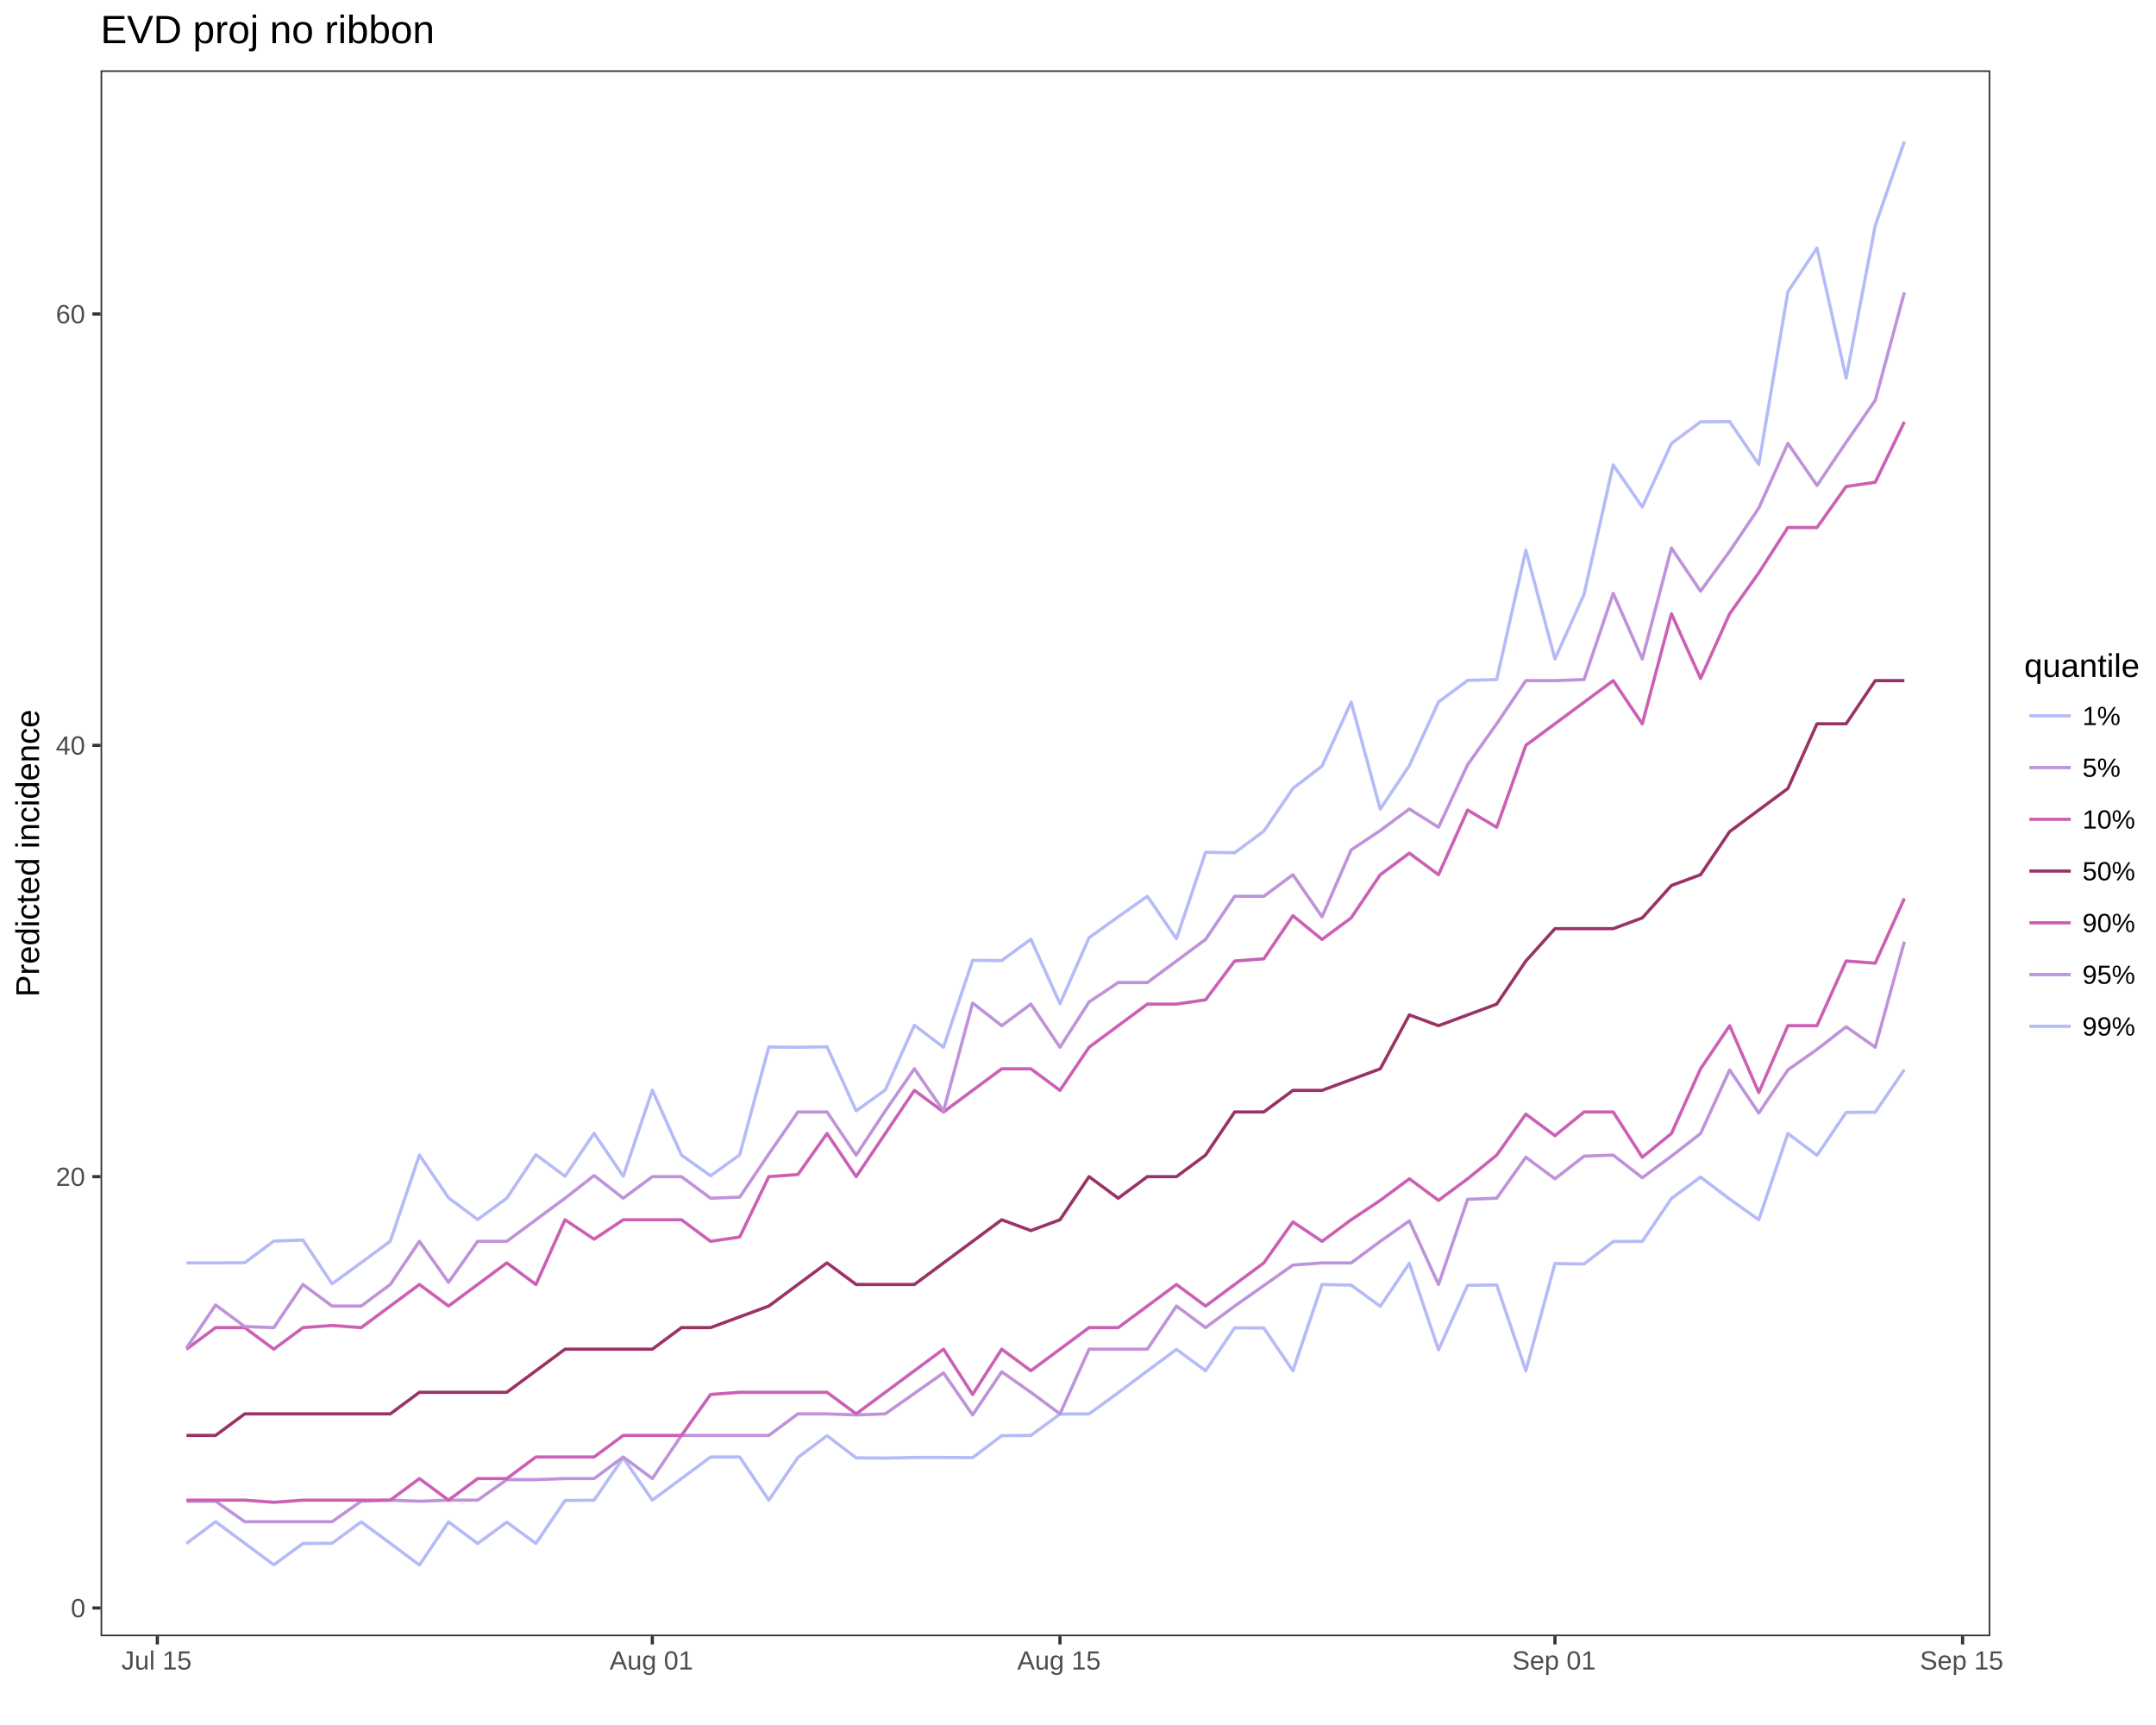
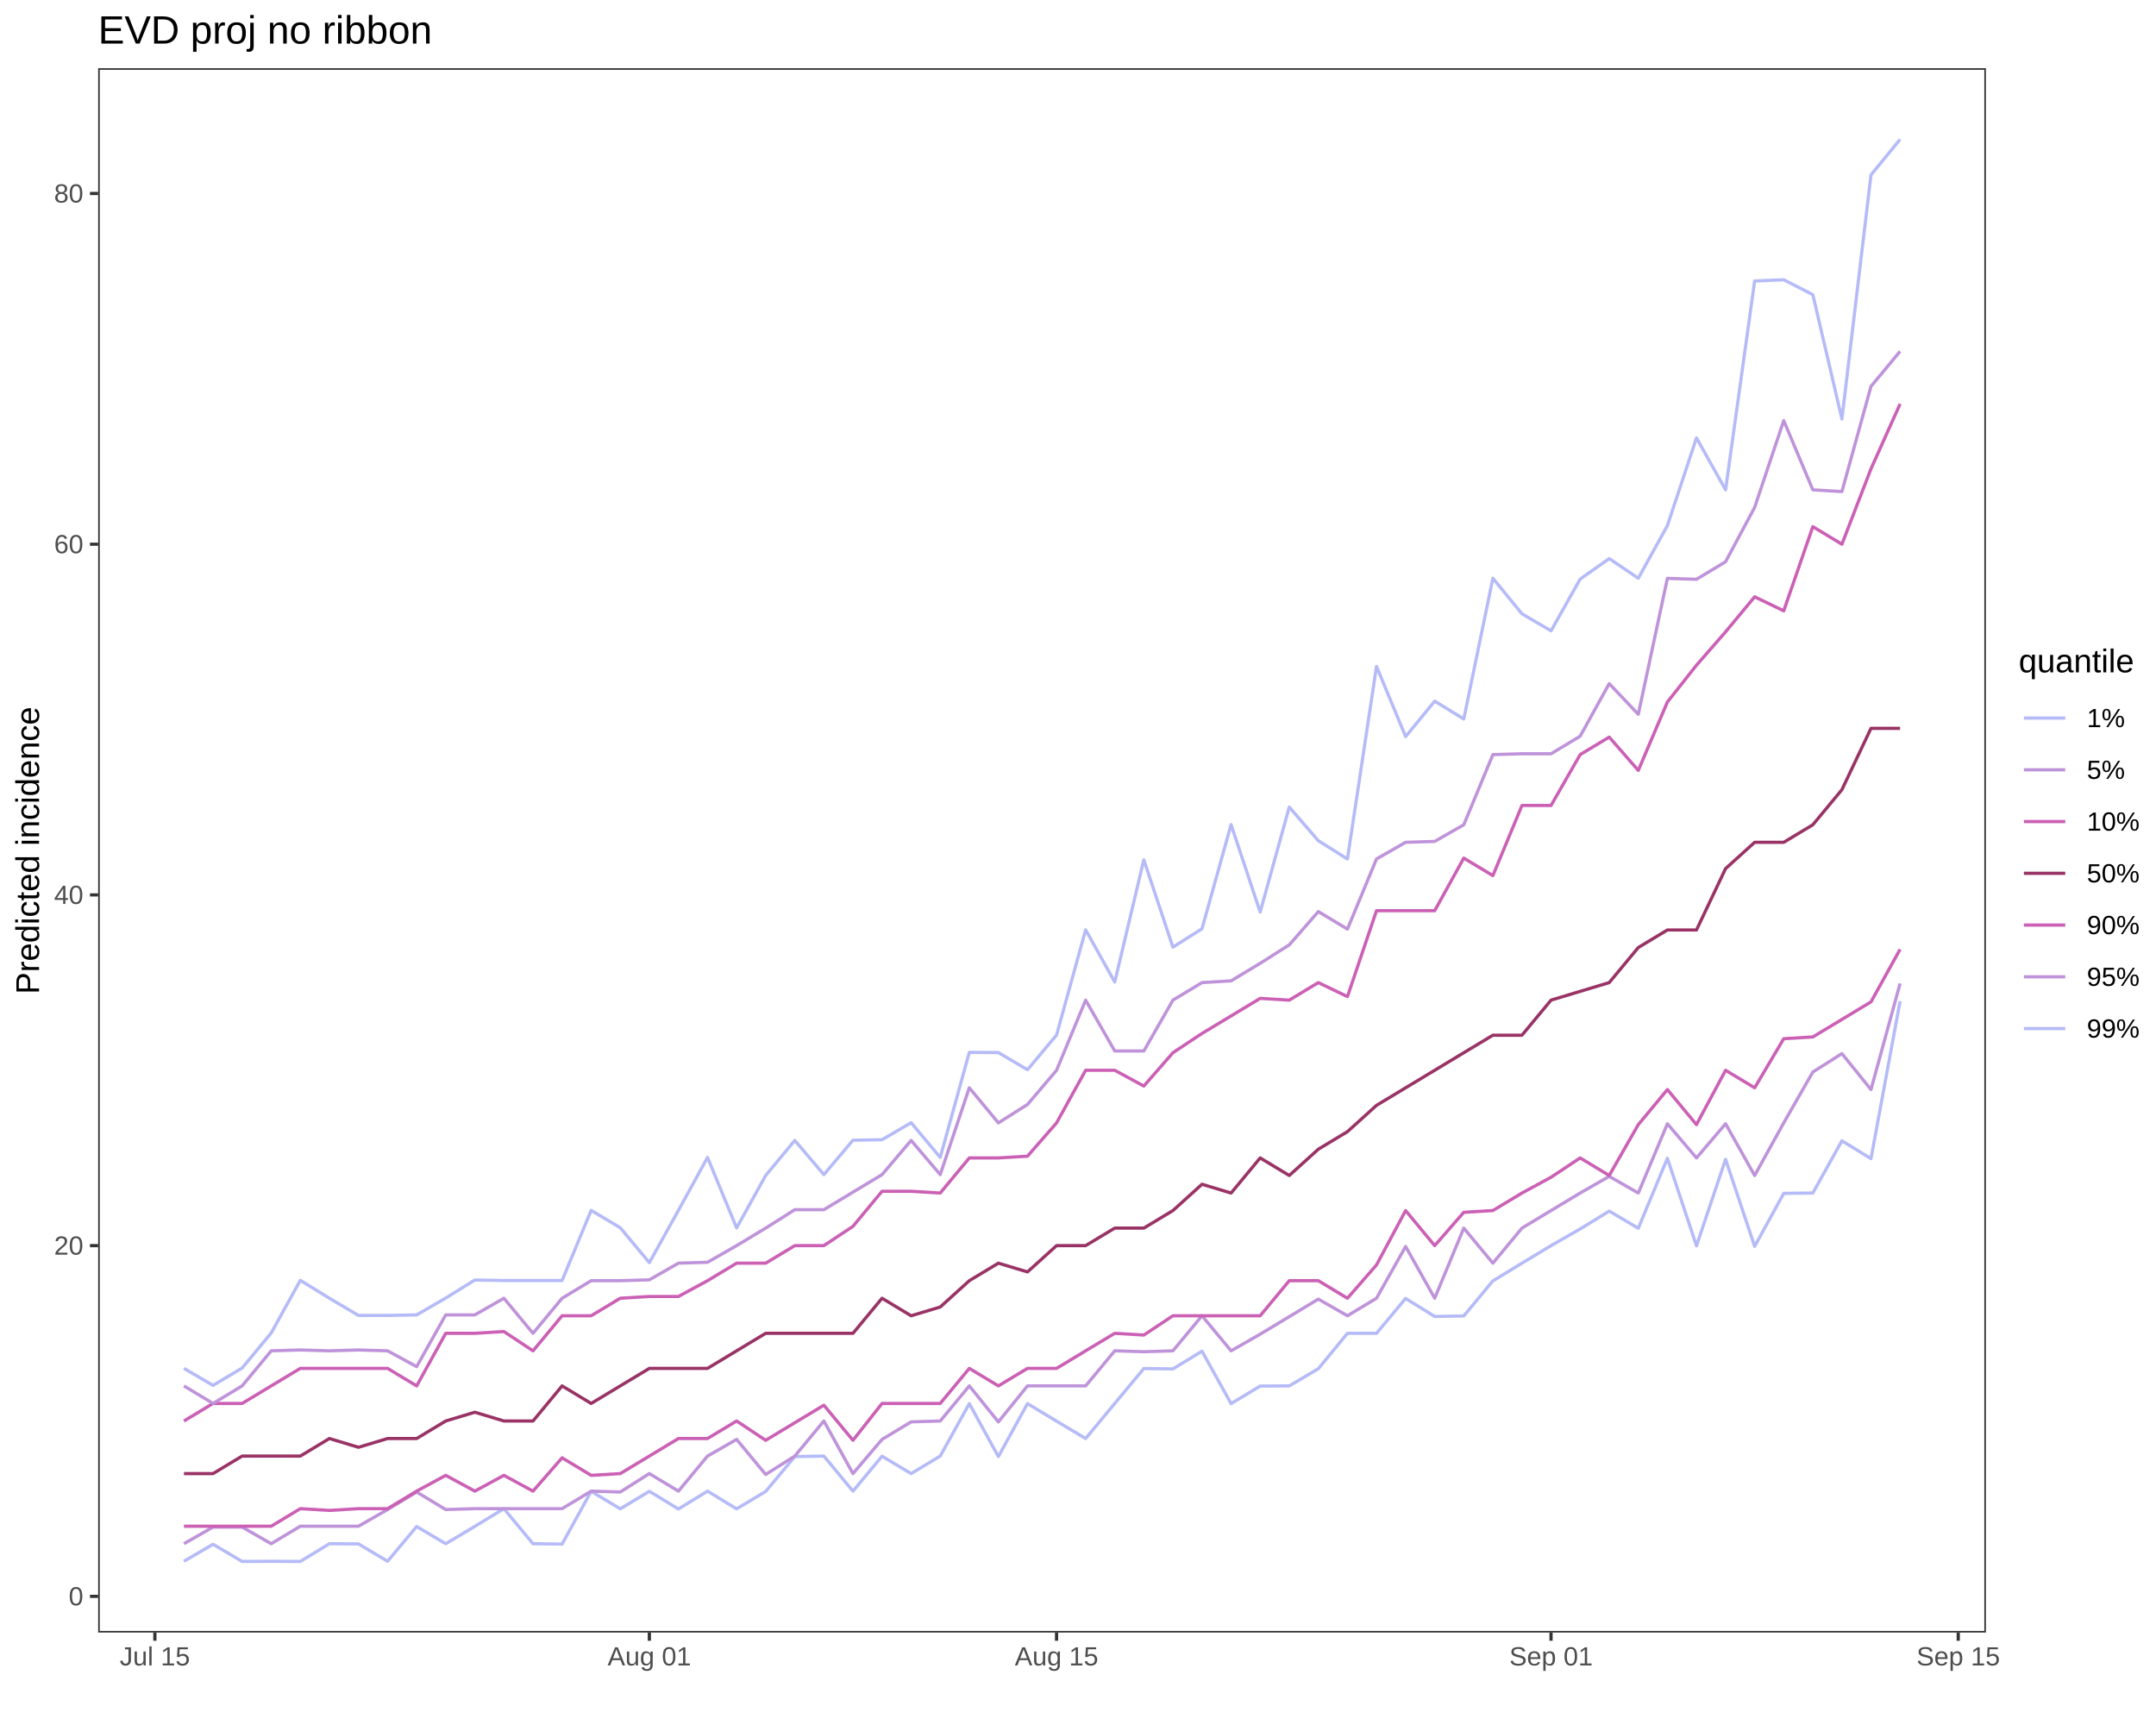
<svg xmlns="http://www.w3.org/2000/svg" viewBox="0 0 720.00 576.00">
  <defs>
    <style type="text/css">
-     line, polyline, path, rect, circle {
+     line, polyline, polygon, path, rect, circle {
      fill: none;
      stroke: #000000;
      stroke-linecap: round;
      stroke-linejoin: round;
      stroke-miterlimit: 10.00;
    }
  </style>
  </defs>
  <rect width="100%" height="100%" style="stroke: none; fill: #FFFFFF;" />
  <rect x="0.00" y="0.00" width="720.00" height="576.00" style="stroke-width: 1.07; stroke: #FFFFFF; fill: #FFFFFF;" />
  <defs>
-     <clipPath id="cpMzMuNTg4N3w2NjQuNjV8NTQ2LjM2fDIzLjQ3Njc=">
-       <rect x="33.59" y="23.48" width="631.06" height="522.88" />
+     <clipPath id="cpMzIuNzh8NjYzLjE5fDU0NS4xM3wyMi43Nw==">
+       <rect x="32.78" y="22.77" width="630.42" height="522.36" />
    </clipPath>
  </defs>
-   <rect x="33.59" y="23.48" width="631.06" height="522.88" style="stroke-width: 1.07; stroke: none; fill: #FFFFFF;" clip-path="url(#cpMzMuNTg4N3w2NjQuNjV8NTQ2LjM2fDIzLjQ3Njc=)" />
-   <polyline points="62.27,515.39 72.00,508.12 81.72,515.32 91.44,522.52 101.17,515.39 110.89,515.32 120.61,508.19 130.34,515.32 140.06,522.59 149.79,508.19 159.51,515.39 169.23,508.26 178.96,515.39 188.68,501.06 198.40,500.92 208.13,486.80 217.85,500.92 227.57,493.72 237.30,486.51 247.02,486.51 256.75,500.92 266.47,486.66 276.19,479.39 285.92,486.80 295.64,486.87 305.36,486.66 315.09,486.66 324.81,486.73 334.53,479.39 344.26,479.31 353.98,472.18 363.70,472.11 373.43,465.05 383.15,457.78 392.88,450.58 402.60,457.71 412.32,443.38 422.05,443.45 431.77,457.71 441.49,428.91 451.22,429.12 460.94,436.18 470.66,421.85 480.39,450.72 490.11,429.19 499.83,429.05 509.56,457.71 519.28,421.92 529.01,422.06 538.73,414.57 548.45,414.50 558.18,400.17 567.90,393.04 577.62,400.39 587.35,407.30 597.07,378.50 606.79,385.77 616.52,371.44 626.24,371.37 635.97,357.18 " style="stroke-width: 1.07; stroke: #B5BBF7; stroke-linecap: butt;" clip-path="url(#cpMzMuNTg4N3w2NjQuNjV8NTQ2LjM2fDIzLjQ3Njc=)" />
-   <polyline points="62.27,501.28 72.00,501.28 81.72,508.12 91.44,508.12 101.17,508.12 110.89,508.12 120.61,501.28 130.34,500.92 140.06,501.28 149.79,500.92 159.51,500.92 169.23,494.08 178.96,494.08 188.68,493.72 198.40,493.72 208.13,486.51 217.85,493.72 227.57,479.31 237.30,479.31 247.02,479.31 256.75,479.31 266.47,472.11 276.19,472.11 285.92,472.47 295.64,472.11 305.36,465.27 315.09,458.43 324.81,472.47 334.53,458.07 344.26,464.91 353.98,472.11 363.70,450.51 373.43,450.51 383.15,450.51 392.88,436.11 402.60,443.31 412.32,436.11 422.05,429.27 431.77,422.42 441.49,421.70 451.22,421.70 460.94,414.50 470.66,407.66 480.39,428.91 490.11,400.46 499.83,400.10 509.56,386.42 519.28,393.62 529.01,386.06 538.73,385.70 548.45,393.26 558.18,386.06 567.90,378.50 577.62,357.25 587.35,371.66 597.07,357.25 606.79,350.41 616.52,342.85 626.24,349.69 635.97,314.41 " style="stroke-width: 1.07; stroke: #BF93DA; stroke-linecap: butt;" clip-path="url(#cpMzMuNTg4N3w2NjQuNjV8NTQ2LjM2fDIzLjQ3Njc=)" />
-   <polyline points="62.27,500.92 72.00,500.92 81.72,500.92 91.44,501.64 101.17,500.92 110.89,500.92 120.61,500.92 130.34,500.92 140.06,493.72 149.79,500.92 159.51,493.72 169.23,493.72 178.96,486.51 188.68,486.51 198.40,486.51 208.13,479.31 217.85,479.31 227.57,479.31 237.30,465.63 247.02,464.91 256.75,464.91 266.47,464.91 276.19,464.91 285.92,472.11 295.64,464.91 305.36,457.71 315.09,450.51 324.81,465.63 334.53,450.51 344.26,457.71 353.98,450.51 363.70,443.31 373.43,443.31 383.15,436.11 392.88,428.91 402.60,436.11 412.32,428.91 422.05,421.70 431.77,408.02 441.49,414.50 451.22,407.30 460.94,400.82 470.66,393.62 480.39,400.82 490.11,393.62 499.83,385.70 509.56,372.02 519.28,379.22 529.01,371.30 538.73,371.30 548.45,386.42 558.18,378.50 567.90,356.89 577.62,342.49 587.35,364.81 597.07,342.49 606.79,342.49 616.52,320.89 626.24,321.61 635.97,300.00 " style="stroke-width: 1.07; stroke: #CB60B5; stroke-linecap: butt;" clip-path="url(#cpMzMuNTg4N3w2NjQuNjV8NTQ2LjM2fDIzLjQ3Njc=)" />
-   <polyline points="62.27,479.31 72.00,479.31 81.72,472.11 91.44,472.11 101.17,472.11 110.89,472.11 120.61,472.11 130.34,472.11 140.06,464.91 149.79,464.91 159.51,464.91 169.23,464.91 178.96,457.71 188.68,450.51 198.40,450.51 208.13,450.51 217.85,450.51 227.57,443.31 237.30,443.31 247.02,439.71 256.75,436.11 266.47,428.91 276.19,421.70 285.92,428.91 295.64,428.91 305.36,428.91 315.09,421.70 324.81,414.50 334.53,407.30 344.26,410.90 353.98,407.30 363.70,392.90 373.43,400.10 383.15,392.90 392.88,392.90 402.60,385.70 412.32,371.30 422.05,371.30 431.77,364.09 441.49,364.09 451.22,360.49 460.94,356.89 470.66,338.89 480.39,342.49 490.11,338.89 499.83,335.29 509.56,320.89 519.28,310.09 529.01,310.09 538.73,310.09 548.45,306.49 558.18,295.68 567.90,292.08 577.62,277.68 587.35,270.48 597.07,263.28 606.79,241.68 616.52,241.68 626.24,227.27 635.97,227.27 " style="stroke-width: 1.07; stroke: #993366; stroke-linecap: butt;" clip-path="url(#cpMzMuNTg4N3w2NjQuNjV8NTQ2LjM2fDIzLjQ3Njc=)" />
-   <polyline points="62.27,450.51 72.00,443.31 81.72,443.31 91.44,450.51 101.17,443.31 110.89,442.59 120.61,443.31 130.34,436.11 140.06,428.91 149.79,436.11 159.51,428.91 169.23,421.70 178.96,428.91 188.68,407.30 198.40,413.78 208.13,407.30 217.85,407.30 227.57,407.30 237.30,414.50 247.02,413.06 256.75,392.90 266.47,392.18 276.19,378.50 285.92,392.90 295.64,378.50 305.36,364.09 315.09,371.30 324.81,364.09 334.53,356.89 344.26,356.89 353.98,364.09 363.70,349.69 373.43,342.49 383.15,335.29 392.88,335.29 402.60,333.85 412.32,320.89 422.05,320.17 431.77,305.77 441.49,313.69 451.22,306.49 460.94,292.08 470.66,284.88 480.39,292.08 490.11,270.48 499.83,276.24 509.56,248.88 519.28,241.68 529.01,234.47 538.73,227.27 548.45,241.68 558.18,204.95 567.90,226.55 577.62,204.95 587.35,191.27 597.07,176.14 606.79,176.14 616.52,162.46 626.24,161.02 635.97,140.86 " style="stroke-width: 1.07; stroke: #CB60B5; stroke-linecap: butt;" clip-path="url(#cpMzMuNTg4N3w2NjQuNjV8NTQ2LjM2fDIzLjQ3Njc=)" />
-   <polyline points="62.27,450.15 72.00,435.75 81.72,442.95 91.44,443.31 101.17,428.91 110.89,436.11 120.61,436.11 130.34,428.91 140.06,414.50 149.79,428.19 159.51,414.50 169.23,414.50 178.96,407.30 188.68,400.10 198.40,392.54 208.13,400.10 217.85,392.90 227.57,392.90 237.30,400.10 247.02,399.74 256.75,385.34 266.47,371.30 276.19,371.30 285.92,385.70 295.64,370.94 305.36,356.89 315.09,370.94 324.81,334.93 334.53,342.49 344.26,335.29 353.98,349.69 363.70,334.57 373.43,328.09 383.15,328.09 392.88,320.89 402.60,313.69 412.32,299.28 422.05,299.28 431.77,292.08 441.49,306.13 451.22,283.80 460.94,277.32 470.66,270.12 480.39,276.24 490.11,255.36 499.83,241.68 509.56,227.27 519.28,227.27 529.01,226.91 538.73,198.11 548.45,220.07 558.18,182.99 567.90,197.39 577.62,184.07 587.35,169.66 597.07,148.06 606.79,162.10 616.52,147.70 626.24,133.66 635.97,97.65 " style="stroke-width: 1.07; stroke: #BF93DA; stroke-linecap: butt;" clip-path="url(#cpMzMuNTg4N3w2NjQuNjV8NTQ2LjM2fDIzLjQ3Njc=)" />
-   <polyline points="62.27,421.70 72.00,421.70 81.72,421.63 91.44,414.43 101.17,414.07 110.89,428.69 120.61,421.63 130.34,414.43 140.06,385.70 149.79,399.96 159.51,407.23 169.23,400.10 178.96,385.55 188.68,392.76 198.40,378.43 208.13,392.76 217.85,364.02 227.57,385.70 237.30,392.61 247.02,385.63 256.75,349.62 266.47,349.69 276.19,349.55 285.92,370.94 295.64,363.95 305.36,342.35 315.09,349.69 324.81,320.67 334.53,320.74 344.26,313.61 353.98,335.15 363.70,313.11 373.43,306.13 383.15,299.28 392.88,313.47 402.60,284.59 412.32,284.74 422.05,277.54 431.77,263.28 441.49,255.79 451.22,234.47 460.94,270.19 470.66,255.65 480.39,234.40 490.11,227.20 499.83,226.91 509.56,183.71 519.28,220.07 529.01,198.40 538.73,155.26 548.45,169.30 558.18,148.06 567.90,140.86 577.62,140.79 587.35,155.05 597.07,97.44 606.79,82.82 616.52,126.24 626.24,75.33 635.97,47.24 " style="stroke-width: 1.07; stroke: #B5BBF7; stroke-linecap: butt;" clip-path="url(#cpMzMuNTg4N3w2NjQuNjV8NTQ2LjM2fDIzLjQ3Njc=)" />
-   <rect x="33.59" y="23.48" width="631.06" height="522.88" style="stroke-width: 1.07; stroke: #333333;" clip-path="url(#cpMzMuNTg4N3w2NjQuNjV8NTQ2LjM2fDIzLjQ3Njc=)" />
+   <rect x="32.78" y="22.77" width="630.42" height="522.36" style="stroke-width: 1.07; stroke: none; fill: #FFFFFF;" clip-path="url(#cpMzIuNzh8NjYzLjE5fDU0NS4xM3wyMi43Nw==)" />
+   <polyline points="61.43,521.33 71.14,515.65 80.86,521.39 90.57,521.33 100.29,521.39 110.00,515.47 119.71,515.53 129.43,521.33 139.14,509.73 148.85,515.47 158.57,509.68 168.28,503.76 178.00,515.47 187.71,515.59 197.42,497.97 207.14,503.82 216.85,497.97 226.56,503.88 236.28,497.91 245.99,503.82 255.70,498.02 265.42,486.37 275.13,486.20 284.85,497.91 294.56,486.25 304.27,492.05 313.99,486.20 323.70,468.69 333.41,486.37 343.13,468.69 352.84,474.54 362.55,480.34 372.27,468.63 381.98,456.98 391.70,457.09 401.41,451.18 411.12,468.69 420.84,462.83 430.55,462.77 440.26,457.04 449.98,445.21 459.69,445.21 469.41,433.56 479.12,439.59 488.83,439.41 498.55,427.70 508.26,421.79 517.97,415.93 527.69,410.37 537.40,404.40 547.11,410.13 556.83,386.77 566.54,415.99 576.26,387.12 585.97,416.17 595.68,398.48 605.40,398.37 615.11,380.92 624.82,386.89 634.54,334.31 " style="stroke-width: 1.07; stroke: #B5BBF7; stroke-linecap: butt;" clip-path="url(#cpMzIuNzh8NjYzLjE5fDU0NS4xM3wyMi43Nw==)" />
+   <polyline points="61.43,515.47 71.14,509.91 80.86,509.91 90.57,515.47 100.29,509.62 110.00,509.62 119.71,509.62 129.43,504.06 139.14,498.20 148.85,504.06 158.57,503.76 168.28,503.76 178.00,503.76 187.71,503.76 197.42,497.91 207.14,498.20 216.85,492.05 226.56,497.91 236.28,486.20 245.99,480.63 255.70,492.34 265.42,486.20 275.13,474.49 284.85,492.05 294.56,480.63 304.27,474.78 313.99,474.49 323.70,462.77 333.41,474.78 343.13,462.77 352.84,462.77 362.55,462.77 372.27,451.06 381.98,451.36 391.70,451.06 401.41,439.35 411.12,451.06 420.84,445.50 430.55,439.65 440.26,433.79 449.98,439.35 459.69,433.50 469.41,416.22 479.12,433.50 488.83,410.08 498.55,421.79 508.26,410.08 517.97,404.22 527.69,398.37 537.40,392.80 547.11,398.37 556.83,375.24 566.54,386.65 576.26,375.24 585.97,392.51 595.68,374.94 605.40,357.96 615.11,351.81 624.82,363.82 634.54,328.39 " style="stroke-width: 1.07; stroke: #BF93DA; stroke-linecap: butt;" clip-path="url(#cpMzIuNzh8NjYzLjE5fDU0NS4xM3wyMi43Nw==)" />
+   <polyline points="61.43,509.62 71.14,509.62 80.86,509.62 90.57,509.62 100.29,503.76 110.00,504.35 119.71,503.76 129.43,503.76 139.14,497.91 148.85,492.64 158.57,497.91 168.28,492.64 178.00,497.91 187.71,486.78 197.42,492.64 207.14,492.05 216.85,486.20 226.56,480.34 236.28,480.34 245.99,474.49 255.70,480.93 265.42,475.07 275.13,469.22 284.85,480.93 294.56,468.63 304.27,468.63 313.99,468.63 323.70,456.92 333.41,462.77 343.13,456.92 352.84,456.92 362.55,451.06 372.27,445.21 381.98,445.79 391.70,439.35 401.41,439.35 411.12,439.35 420.84,439.35 430.55,427.64 440.26,427.64 449.98,433.50 459.69,422.37 469.41,404.22 479.12,415.93 488.83,404.81 498.55,404.22 508.26,398.37 517.97,393.10 527.69,386.65 537.40,392.51 547.11,375.53 556.83,363.82 566.54,375.53 576.26,357.38 585.97,363.23 595.68,346.84 605.40,346.25 615.11,340.40 624.82,334.54 634.54,316.98 " style="stroke-width: 1.07; stroke: #CB60B5; stroke-linecap: butt;" clip-path="url(#cpMzIuNzh8NjYzLjE5fDU0NS4xM3wyMi43Nw==)" />
+   <polyline points="61.43,492.05 71.14,492.05 80.86,486.20 90.57,486.20 100.29,486.20 110.00,480.34 119.71,483.27 129.43,480.34 139.14,480.34 148.85,474.49 158.57,471.56 168.28,474.49 178.00,474.49 187.71,462.77 197.42,468.63 207.14,462.77 216.85,456.92 226.56,456.92 236.28,456.92 245.99,451.06 255.70,445.21 265.42,445.21 275.13,445.21 284.85,445.21 294.56,433.50 304.27,439.35 313.99,436.43 323.70,427.64 333.41,421.79 343.13,424.71 352.84,415.93 362.55,415.93 372.27,410.08 381.98,410.08 391.70,404.22 401.41,395.44 411.12,398.37 420.84,386.65 430.55,392.51 440.26,383.73 449.98,377.87 459.69,369.09 469.41,363.23 479.12,357.38 488.83,351.52 498.55,345.67 508.26,345.67 517.97,333.96 527.69,331.03 537.40,328.10 547.11,316.39 556.83,310.53 566.54,310.53 576.26,290.04 585.97,281.26 595.68,281.26 605.40,275.40 615.11,263.69 624.82,243.20 634.54,243.20 " style="stroke-width: 1.07; stroke: #993366; stroke-linecap: butt;" clip-path="url(#cpMzIuNzh8NjYzLjE5fDU0NS4xM3wyMi43Nw==)" />
+   <polyline points="61.43,474.49 71.14,468.63 80.86,468.63 90.57,462.77 100.29,456.92 110.00,456.92 119.71,456.92 129.43,456.92 139.14,462.77 148.85,445.21 158.57,445.21 168.28,444.62 178.00,451.06 187.71,439.35 197.42,439.35 207.14,433.50 216.85,432.91 226.56,432.91 236.28,427.64 245.99,421.79 255.70,421.79 265.42,415.93 275.13,415.93 284.85,409.49 294.56,397.78 304.27,397.78 313.99,398.37 323.70,386.65 333.41,386.65 343.13,386.07 352.84,374.94 362.55,357.38 372.27,357.38 381.98,362.65 391.70,351.52 401.41,345.08 411.12,339.23 420.84,333.37 430.55,333.96 440.26,328.10 449.98,332.78 459.69,304.09 469.41,304.09 479.12,304.09 488.83,286.53 498.55,292.38 508.26,268.96 517.97,268.96 527.69,251.98 537.40,246.13 547.11,257.25 556.83,234.41 566.54,222.12 576.26,210.99 585.97,199.28 595.68,203.97 605.40,175.86 615.11,181.72 624.82,156.54 634.54,134.87 " style="stroke-width: 1.07; stroke: #CB60B5; stroke-linecap: butt;" clip-path="url(#cpMzIuNzh8NjYzLjE5fDU0NS4xM3wyMi43Nw==)" />
+   <polyline points="61.43,462.77 71.14,468.63 80.86,462.77 90.57,451.06 100.29,450.77 110.00,451.06 119.71,450.77 129.43,451.06 139.14,456.33 148.85,439.06 158.57,439.06 168.28,433.50 178.00,445.21 187.71,433.50 197.42,427.64 207.14,427.64 216.85,427.35 226.56,421.79 236.28,421.49 245.99,415.93 255.70,410.08 265.42,403.93 275.13,403.93 284.85,398.07 294.56,392.22 304.27,380.80 313.99,392.22 323.70,363.23 333.41,374.94 343.13,368.80 352.84,357.38 362.55,333.96 372.27,350.94 381.98,350.94 391.70,333.96 401.41,328.10 411.12,327.52 420.84,321.66 430.55,315.51 440.26,304.39 449.98,310.24 459.69,286.82 469.41,281.26 479.12,280.96 488.83,275.40 498.55,251.98 508.26,251.69 517.97,251.69 527.69,245.83 537.40,228.27 547.11,238.51 556.83,193.13 566.54,193.43 576.26,187.57 585.97,169.42 595.68,140.44 605.40,163.56 615.11,164.15 624.82,129.02 634.54,117.31 " style="stroke-width: 1.07; stroke: #BF93DA; stroke-linecap: butt;" clip-path="url(#cpMzIuNzh8NjYzLjE5fDU0NS4xM3wyMi43Nw==)" />
+   <polyline points="61.43,456.92 71.14,462.60 80.86,456.80 90.57,445.09 100.29,427.53 110.00,433.50 119.71,439.24 129.43,439.24 139.14,439.06 148.85,433.44 158.57,427.41 168.28,427.58 178.00,427.58 187.71,427.58 197.42,404.16 207.14,409.96 216.85,421.61 226.56,404.16 236.28,386.48 245.99,410.02 255.70,392.51 265.42,380.80 275.13,392.22 284.85,380.74 294.56,380.56 304.27,374.89 313.99,386.48 323.70,351.41 333.41,351.46 343.13,357.20 352.84,345.61 362.55,310.48 372.27,327.92 381.98,287.11 391.70,316.27 401.41,310.12 411.12,275.34 420.84,304.56 430.55,269.49 440.26,280.73 449.98,286.82 459.69,222.53 469.41,245.95 479.12,234.12 488.83,240.09 498.55,193.08 508.26,204.96 517.97,210.64 527.69,193.37 537.40,186.52 547.11,193.08 556.83,175.51 566.54,146.23 576.26,163.56 585.97,93.83 595.68,93.42 605.40,98.39 615.11,139.91 624.82,58.40 634.54,46.52 " style="stroke-width: 1.07; stroke: #B5BBF7; stroke-linecap: butt;" clip-path="url(#cpMzIuNzh8NjYzLjE5fDU0NS4xM3wyMi43Nw==)" />
+   <rect x="32.78" y="22.77" width="630.42" height="522.36" style="stroke-width: 1.07; stroke: #333333;" clip-path="url(#cpMzIuNzh8NjYzLjE5fDU0NS4xM3wyMi43Nw==)" />
  <defs>
-     <clipPath id="cpMHw3MjB8NTc2fDA=">
+     <clipPath id="cpMC4wMHw3MjAuMDB8NTc2LjAwfDAuMDA=">
      <rect x="0.00" y="0.00" width="720.00" height="576.00" />
    </clipPath>
  </defs>
-   <g clip-path="url(#cpMHw3MjB8NTc2fDA=)">
-     <text x="23.65" y="540.02" style="font-size: 8.80px; fill: #4D4D4D; font-family: Liberation Sans;" textLength="5.01px" lengthAdjust="spacingAndGlyphs">0</text>
+   <g clip-path="url(#cpMC4wMHw3MjAuMDB8NTc2LjAwfDAuMDA=)">
+     <text x="22.95" y="536.06" style="font-size: 8.80px; fill: #4D4D4D; font-family: Liberation Sans;" textLength="4.89px" lengthAdjust="spacingAndGlyphs">0</text>
  </g>
-   <g clip-path="url(#cpMHw3MjB8NTc2fDA=)">
-     <text x="18.65" y="395.99" style="font-size: 8.80px; fill: #4D4D4D; font-family: Liberation Sans;" textLength="10.01px" lengthAdjust="spacingAndGlyphs">20</text>
+   <g clip-path="url(#cpMC4wMHw3MjAuMDB8NTc2LjAwfDAuMDA=)">
+     <text x="18.06" y="418.95" style="font-size: 8.80px; fill: #4D4D4D; font-family: Liberation Sans;" textLength="9.78px" lengthAdjust="spacingAndGlyphs">20</text>
  </g>
-   <g clip-path="url(#cpMHw3MjB8NTc2fDA=)">
-     <text x="18.65" y="251.97" style="font-size: 8.80px; fill: #4D4D4D; font-family: Liberation Sans;" textLength="10.01px" lengthAdjust="spacingAndGlyphs">40</text>
+   <g clip-path="url(#cpMC4wMHw3MjAuMDB8NTc2LjAwfDAuMDA=)">
+     <text x="18.06" y="301.85" style="font-size: 8.80px; fill: #4D4D4D; font-family: Liberation Sans;" textLength="9.78px" lengthAdjust="spacingAndGlyphs">40</text>
  </g>
-   <g clip-path="url(#cpMHw3MjB8NTc2fDA=)">
-     <text x="18.65" y="107.95" style="font-size: 8.80px; fill: #4D4D4D; font-family: Liberation Sans;" textLength="10.01px" lengthAdjust="spacingAndGlyphs">60</text>
+   <g clip-path="url(#cpMC4wMHw3MjAuMDB8NTc2LjAwfDAuMDA=)">
+     <text x="18.06" y="184.74" style="font-size: 8.80px; fill: #4D4D4D; font-family: Liberation Sans;" textLength="9.78px" lengthAdjust="spacingAndGlyphs">60</text>
  </g>
-   <polyline points="30.85,536.92 33.59,536.92 " style="stroke-width: 1.07; stroke: #333333; stroke-linecap: butt;" clip-path="url(#cpMHw3MjB8NTc2fDA=)" />
-   <polyline points="30.85,392.90 33.59,392.90 " style="stroke-width: 1.07; stroke: #333333; stroke-linecap: butt;" clip-path="url(#cpMHw3MjB8NTc2fDA=)" />
-   <polyline points="30.85,248.88 33.59,248.88 " style="stroke-width: 1.07; stroke: #333333; stroke-linecap: butt;" clip-path="url(#cpMHw3MjB8NTc2fDA=)" />
-   <polyline points="30.85,104.85 33.59,104.85 " style="stroke-width: 1.07; stroke: #333333; stroke-linecap: butt;" clip-path="url(#cpMHw3MjB8NTc2fDA=)" />
-   <polyline points="52.55,549.10 52.55,546.36 " style="stroke-width: 1.07; stroke: #333333; stroke-linecap: butt;" clip-path="url(#cpMHw3MjB8NTc2fDA=)" />
-   <polyline points="217.85,549.10 217.85,546.36 " style="stroke-width: 1.07; stroke: #333333; stroke-linecap: butt;" clip-path="url(#cpMHw3MjB8NTc2fDA=)" />
-   <polyline points="353.98,549.10 353.98,546.36 " style="stroke-width: 1.07; stroke: #333333; stroke-linecap: butt;" clip-path="url(#cpMHw3MjB8NTc2fDA=)" />
-   <polyline points="519.28,549.10 519.28,546.36 " style="stroke-width: 1.07; stroke: #333333; stroke-linecap: butt;" clip-path="url(#cpMHw3MjB8NTc2fDA=)" />
-   <polyline points="655.41,549.10 655.41,546.36 " style="stroke-width: 1.07; stroke: #333333; stroke-linecap: butt;" clip-path="url(#cpMHw3MjB8NTc2fDA=)" />
-   <g clip-path="url(#cpMHw3MjB8NTc2fDA=)">
-     <text x="40.54" y="557.48" style="font-size: 8.80px; fill: #4D4D4D; font-family: Liberation Sans;" textLength="24.02px" lengthAdjust="spacingAndGlyphs">Jul 15</text>
+   <g clip-path="url(#cpMC4wMHw3MjAuMDB8NTc2LjAwfDAuMDA=)">
+     <text x="18.06" y="67.63" style="font-size: 8.80px; fill: #4D4D4D; font-family: Liberation Sans;" textLength="9.78px" lengthAdjust="spacingAndGlyphs">80</text>
  </g>
-   <g clip-path="url(#cpMHw3MjB8NTc2fDA=)">
-     <text x="203.59" y="557.48" style="font-size: 8.80px; fill: #4D4D4D; font-family: Liberation Sans;" textLength="28.52px" lengthAdjust="spacingAndGlyphs">Aug 01</text>
+   <polyline points="30.04,533.04 32.78,533.04 " style="stroke-width: 1.07; stroke: #333333; stroke-linecap: butt;" clip-path="url(#cpMC4wMHw3MjAuMDB8NTc2LjAwfDAuMDA=)" />
+   <polyline points="30.04,415.93 32.78,415.93 " style="stroke-width: 1.07; stroke: #333333; stroke-linecap: butt;" clip-path="url(#cpMC4wMHw3MjAuMDB8NTc2LjAwfDAuMDA=)" />
+   <polyline points="30.04,298.82 32.78,298.82 " style="stroke-width: 1.07; stroke: #333333; stroke-linecap: butt;" clip-path="url(#cpMC4wMHw3MjAuMDB8NTc2LjAwfDAuMDA=)" />
+   <polyline points="30.04,181.72 32.78,181.72 " style="stroke-width: 1.07; stroke: #333333; stroke-linecap: butt;" clip-path="url(#cpMC4wMHw3MjAuMDB8NTc2LjAwfDAuMDA=)" />
+   <polyline points="30.04,64.61 32.78,64.61 " style="stroke-width: 1.07; stroke: #333333; stroke-linecap: butt;" clip-path="url(#cpMC4wMHw3MjAuMDB8NTc2LjAwfDAuMDA=)" />
+   <polyline points="51.72,547.87 51.72,545.13 " style="stroke-width: 1.07; stroke: #333333; stroke-linecap: butt;" clip-path="url(#cpMC4wMHw3MjAuMDB8NTc2LjAwfDAuMDA=)" />
+   <polyline points="216.85,547.87 216.85,545.13 " style="stroke-width: 1.07; stroke: #333333; stroke-linecap: butt;" clip-path="url(#cpMC4wMHw3MjAuMDB8NTc2LjAwfDAuMDA=)" />
+   <polyline points="352.84,547.87 352.84,545.13 " style="stroke-width: 1.07; stroke: #333333; stroke-linecap: butt;" clip-path="url(#cpMC4wMHw3MjAuMDB8NTc2LjAwfDAuMDA=)" />
+   <polyline points="517.97,547.87 517.97,545.13 " style="stroke-width: 1.07; stroke: #333333; stroke-linecap: butt;" clip-path="url(#cpMC4wMHw3MjAuMDB8NTc2LjAwfDAuMDA=)" />
+   <polyline points="653.96,547.87 653.96,545.13 " style="stroke-width: 1.07; stroke: #333333; stroke-linecap: butt;" clip-path="url(#cpMC4wMHw3MjAuMDB8NTc2LjAwfDAuMDA=)" />
+   <g clip-path="url(#cpMC4wMHw3MjAuMDB8NTc2LjAwfDAuMDA=)">
+     <text x="39.98" y="556.11" style="font-size: 8.80px; fill: #4D4D4D; font-family: Liberation Sans;" textLength="23.47px" lengthAdjust="spacingAndGlyphs">Jul 15</text>
  </g>
-   <g clip-path="url(#cpMHw3MjB8NTc2fDA=)">
-     <text x="339.72" y="557.48" style="font-size: 8.80px; fill: #4D4D4D; font-family: Liberation Sans;" textLength="28.52px" lengthAdjust="spacingAndGlyphs">Aug 15</text>
+   <g clip-path="url(#cpMC4wMHw3MjAuMDB8NTc2LjAwfDAuMDA=)">
+     <text x="202.91" y="556.11" style="font-size: 8.80px; fill: #4D4D4D; font-family: Liberation Sans;" textLength="27.88px" lengthAdjust="spacingAndGlyphs">Aug 01</text>
  </g>
-   <g clip-path="url(#cpMHw3MjB8NTc2fDA=)">
-     <text x="505.02" y="557.48" style="font-size: 8.80px; fill: #4D4D4D; font-family: Liberation Sans;" textLength="28.52px" lengthAdjust="spacingAndGlyphs">Sep 01</text>
+   <g clip-path="url(#cpMC4wMHw3MjAuMDB8NTc2LjAwfDAuMDA=)">
+     <text x="338.90" y="556.11" style="font-size: 8.80px; fill: #4D4D4D; font-family: Liberation Sans;" textLength="27.88px" lengthAdjust="spacingAndGlyphs">Aug 15</text>
  </g>
-   <g clip-path="url(#cpMHw3MjB8NTc2fDA=)">
-     <text x="641.15" y="557.48" style="font-size: 8.80px; fill: #4D4D4D; font-family: Liberation Sans;" textLength="28.52px" lengthAdjust="spacingAndGlyphs">Sep 15</text>
+   <g clip-path="url(#cpMC4wMHw3MjAuMDB8NTc2LjAwfDAuMDA=)">
+     <text x="504.04" y="556.11" style="font-size: 8.80px; fill: #4D4D4D; font-family: Liberation Sans;" textLength="27.88px" lengthAdjust="spacingAndGlyphs">Sep 01</text>
  </g>
-   <g clip-path="url(#cpMHw3MjB8NTc2fDA=)">
-     <text transform="translate(13.04,332.92) rotate(-90)" style="font-size: 11.00px; font-family: Liberation Sans;" textLength="96.00px" lengthAdjust="spacingAndGlyphs">Predicted incidence</text>
+   <g clip-path="url(#cpMC4wMHw3MjAuMDB8NTc2LjAwfDAuMDA=)">
+     <text x="640.03" y="556.11" style="font-size: 8.80px; fill: #4D4D4D; font-family: Liberation Sans;" textLength="27.88px" lengthAdjust="spacingAndGlyphs">Sep 15</text>
  </g>
-   <rect x="675.99" y="218.50" width="38.53" height="132.84" style="stroke-width: 1.07; stroke: none; fill: #FFFFFF;" clip-path="url(#cpMHw3MjB8NTc2fDA=)" />
-   <g clip-path="url(#cpMHw3MjB8NTc2fDA=)">
-     <text x="675.99" y="226.06" style="font-size: 11.00px; font-family: Liberation Sans;" textLength="38.53px" lengthAdjust="spacingAndGlyphs">quantile</text>
+   <g clip-path="url(#cpMC4wMHw3MjAuMDB8NTc2LjAwfDAuMDA=)">
+     <text transform="translate(13.04,331.98) rotate(-90)" style="font-size: 11.00px; font-family: Liberation Sans;" textLength="96.06px" lengthAdjust="spacingAndGlyphs">Predicted incidence</text>
  </g>
-   <rect x="675.99" y="230.38" width="17.28" height="17.28" style="stroke-width: 1.07; stroke: none; fill: #FFFFFF;" clip-path="url(#cpMHw3MjB8NTc2fDA=)" />
-   <line x1="677.72" y1="239.02" x2="691.54" y2="239.02" style="stroke-width: 1.07; stroke: #B5BBF7; stroke-linecap: butt;" clip-path="url(#cpMHw3MjB8NTc2fDA=)" />
-   <rect x="675.99" y="247.66" width="17.28" height="17.28" style="stroke-width: 1.07; stroke: none; fill: #FFFFFF;" clip-path="url(#cpMHw3MjB8NTc2fDA=)" />
-   <line x1="677.72" y1="256.30" x2="691.54" y2="256.30" style="stroke-width: 1.07; stroke: #BF93DA; stroke-linecap: butt;" clip-path="url(#cpMHw3MjB8NTc2fDA=)" />
-   <rect x="675.99" y="264.94" width="17.28" height="17.28" style="stroke-width: 1.07; stroke: none; fill: #FFFFFF;" clip-path="url(#cpMHw3MjB8NTc2fDA=)" />
-   <line x1="677.72" y1="273.58" x2="691.54" y2="273.58" style="stroke-width: 1.07; stroke: #CB60B5; stroke-linecap: butt;" clip-path="url(#cpMHw3MjB8NTc2fDA=)" />
-   <rect x="675.99" y="282.22" width="17.28" height="17.28" style="stroke-width: 1.07; stroke: none; fill: #FFFFFF;" clip-path="url(#cpMHw3MjB8NTc2fDA=)" />
-   <line x1="677.72" y1="290.86" x2="691.54" y2="290.86" style="stroke-width: 1.07; stroke: #993366; stroke-linecap: butt;" clip-path="url(#cpMHw3MjB8NTc2fDA=)" />
-   <rect x="675.99" y="299.50" width="17.28" height="17.28" style="stroke-width: 1.07; stroke: none; fill: #FFFFFF;" clip-path="url(#cpMHw3MjB8NTc2fDA=)" />
-   <line x1="677.72" y1="308.14" x2="691.54" y2="308.14" style="stroke-width: 1.07; stroke: #CB60B5; stroke-linecap: butt;" clip-path="url(#cpMHw3MjB8NTc2fDA=)" />
-   <rect x="675.99" y="316.78" width="17.28" height="17.28" style="stroke-width: 1.07; stroke: none; fill: #FFFFFF;" clip-path="url(#cpMHw3MjB8NTc2fDA=)" />
-   <line x1="677.72" y1="325.42" x2="691.54" y2="325.42" style="stroke-width: 1.07; stroke: #BF93DA; stroke-linecap: butt;" clip-path="url(#cpMHw3MjB8NTc2fDA=)" />
-   <rect x="675.99" y="334.06" width="17.28" height="17.28" style="stroke-width: 1.07; stroke: none; fill: #FFFFFF;" clip-path="url(#cpMHw3MjB8NTc2fDA=)" />
-   <line x1="677.72" y1="342.70" x2="691.54" y2="342.70" style="stroke-width: 1.07; stroke: #B5BBF7; stroke-linecap: butt;" clip-path="url(#cpMHw3MjB8NTc2fDA=)" />
-   <g clip-path="url(#cpMHw3MjB8NTc2fDA=)">
-     <text x="695.43" y="242.11" style="font-size: 8.80px; font-family: Liberation Sans;" textLength="13.01px" lengthAdjust="spacingAndGlyphs">1%</text>
+   <rect x="674.15" y="215.81" width="40.37" height="136.28" style="stroke-width: 1.07; stroke: none; fill: #FFFFFF;" clip-path="url(#cpMC4wMHw3MjAuMDB8NTc2LjAwfDAuMDA=)" />
+   <g clip-path="url(#cpMC4wMHw3MjAuMDB8NTc2LjAwfDAuMDA=)">
+     <text x="674.15" y="224.51" style="font-size: 11.00px; font-family: Liberation Sans;" textLength="38.56px" lengthAdjust="spacingAndGlyphs">quantile</text>
  </g>
-   <g clip-path="url(#cpMHw3MjB8NTc2fDA=)">
-     <text x="695.43" y="259.39" style="font-size: 8.80px; font-family: Liberation Sans;" textLength="13.01px" lengthAdjust="spacingAndGlyphs">5%</text>
+   <rect x="674.15" y="231.13" width="17.28" height="17.28" style="stroke-width: 1.07; stroke: none; fill: #FFFFFF;" clip-path="url(#cpMC4wMHw3MjAuMDB8NTc2LjAwfDAuMDA=)" />
+   <line x1="675.88" y1="239.77" x2="689.70" y2="239.77" style="stroke-width: 1.07; stroke: #B5BBF7; stroke-linecap: butt;" clip-path="url(#cpMC4wMHw3MjAuMDB8NTc2LjAwfDAuMDA=)" />
+   <rect x="674.15" y="248.41" width="17.28" height="17.28" style="stroke-width: 1.07; stroke: none; fill: #FFFFFF;" clip-path="url(#cpMC4wMHw3MjAuMDB8NTc2LjAwfDAuMDA=)" />
+   <line x1="675.88" y1="257.05" x2="689.70" y2="257.05" style="stroke-width: 1.07; stroke: #BF93DA; stroke-linecap: butt;" clip-path="url(#cpMC4wMHw3MjAuMDB8NTc2LjAwfDAuMDA=)" />
+   <rect x="674.15" y="265.69" width="17.28" height="17.28" style="stroke-width: 1.07; stroke: none; fill: #FFFFFF;" clip-path="url(#cpMC4wMHw3MjAuMDB8NTc2LjAwfDAuMDA=)" />
+   <line x1="675.88" y1="274.33" x2="689.70" y2="274.33" style="stroke-width: 1.07; stroke: #CB60B5; stroke-linecap: butt;" clip-path="url(#cpMC4wMHw3MjAuMDB8NTc2LjAwfDAuMDA=)" />
+   <rect x="674.15" y="282.97" width="17.28" height="17.28" style="stroke-width: 1.07; stroke: none; fill: #FFFFFF;" clip-path="url(#cpMC4wMHw3MjAuMDB8NTc2LjAwfDAuMDA=)" />
+   <line x1="675.88" y1="291.61" x2="689.70" y2="291.61" style="stroke-width: 1.07; stroke: #993366; stroke-linecap: butt;" clip-path="url(#cpMC4wMHw3MjAuMDB8NTc2LjAwfDAuMDA=)" />
+   <rect x="674.15" y="300.25" width="17.28" height="17.28" style="stroke-width: 1.07; stroke: none; fill: #FFFFFF;" clip-path="url(#cpMC4wMHw3MjAuMDB8NTc2LjAwfDAuMDA=)" />
+   <line x1="675.88" y1="308.89" x2="689.70" y2="308.89" style="stroke-width: 1.07; stroke: #CB60B5; stroke-linecap: butt;" clip-path="url(#cpMC4wMHw3MjAuMDB8NTc2LjAwfDAuMDA=)" />
+   <rect x="674.15" y="317.53" width="17.28" height="17.28" style="stroke-width: 1.07; stroke: none; fill: #FFFFFF;" clip-path="url(#cpMC4wMHw3MjAuMDB8NTc2LjAwfDAuMDA=)" />
+   <line x1="675.88" y1="326.17" x2="689.70" y2="326.17" style="stroke-width: 1.07; stroke: #BF93DA; stroke-linecap: butt;" clip-path="url(#cpMC4wMHw3MjAuMDB8NTc2LjAwfDAuMDA=)" />
+   <rect x="674.15" y="334.81" width="17.28" height="17.28" style="stroke-width: 1.07; stroke: none; fill: #FFFFFF;" clip-path="url(#cpMC4wMHw3MjAuMDB8NTc2LjAwfDAuMDA=)" />
+   <line x1="675.88" y1="343.45" x2="689.70" y2="343.45" style="stroke-width: 1.07; stroke: #B5BBF7; stroke-linecap: butt;" clip-path="url(#cpMC4wMHw3MjAuMDB8NTc2LjAwfDAuMDA=)" />
+   <g clip-path="url(#cpMC4wMHw3MjAuMDB8NTc2LjAwfDAuMDA=)">
+     <text x="696.91" y="242.80" style="font-size: 8.80px; font-family: Liberation Sans;" textLength="12.72px" lengthAdjust="spacingAndGlyphs">1%</text>
  </g>
-   <g clip-path="url(#cpMHw3MjB8NTc2fDA=)">
-     <text x="695.43" y="276.67" style="font-size: 8.80px; font-family: Liberation Sans;" textLength="18.01px" lengthAdjust="spacingAndGlyphs">10%</text>
+   <g clip-path="url(#cpMC4wMHw3MjAuMDB8NTc2LjAwfDAuMDA=)">
+     <text x="696.91" y="260.08" style="font-size: 8.80px; font-family: Liberation Sans;" textLength="12.72px" lengthAdjust="spacingAndGlyphs">5%</text>
  </g>
-   <g clip-path="url(#cpMHw3MjB8NTc2fDA=)">
-     <text x="695.43" y="293.95" style="font-size: 8.80px; font-family: Liberation Sans;" textLength="18.01px" lengthAdjust="spacingAndGlyphs">50%</text>
+   <g clip-path="url(#cpMC4wMHw3MjAuMDB8NTc2LjAwfDAuMDA=)">
+     <text x="696.91" y="277.36" style="font-size: 8.80px; font-family: Liberation Sans;" textLength="17.61px" lengthAdjust="spacingAndGlyphs">10%</text>
  </g>
-   <g clip-path="url(#cpMHw3MjB8NTc2fDA=)">
-     <text x="695.43" y="311.23" style="font-size: 8.80px; font-family: Liberation Sans;" textLength="18.01px" lengthAdjust="spacingAndGlyphs">90%</text>
+   <g clip-path="url(#cpMC4wMHw3MjAuMDB8NTc2LjAwfDAuMDA=)">
+     <text x="696.91" y="294.64" style="font-size: 8.80px; font-family: Liberation Sans;" textLength="17.61px" lengthAdjust="spacingAndGlyphs">50%</text>
  </g>
-   <g clip-path="url(#cpMHw3MjB8NTc2fDA=)">
-     <text x="695.43" y="328.51" style="font-size: 8.80px; font-family: Liberation Sans;" textLength="18.01px" lengthAdjust="spacingAndGlyphs">95%</text>
+   <g clip-path="url(#cpMC4wMHw3MjAuMDB8NTc2LjAwfDAuMDA=)">
+     <text x="696.91" y="311.92" style="font-size: 8.80px; font-family: Liberation Sans;" textLength="17.61px" lengthAdjust="spacingAndGlyphs">90%</text>
  </g>
-   <g clip-path="url(#cpMHw3MjB8NTc2fDA=)">
-     <text x="695.43" y="345.79" style="font-size: 8.80px; font-family: Liberation Sans;" textLength="18.01px" lengthAdjust="spacingAndGlyphs">99%</text>
+   <g clip-path="url(#cpMC4wMHw3MjAuMDB8NTc2LjAwfDAuMDA=)">
+     <text x="696.91" y="329.20" style="font-size: 8.80px; font-family: Liberation Sans;" textLength="17.61px" lengthAdjust="spacingAndGlyphs">95%</text>
  </g>
-   <g clip-path="url(#cpMHw3MjB8NTc2fDA=)">
-     <text x="33.59" y="14.42" style="font-size: 13.20px; font-family: Liberation Sans;" textLength="109.84px" lengthAdjust="spacingAndGlyphs">EVD proj no ribbon</text>
+   <g clip-path="url(#cpMC4wMHw3MjAuMDB8NTc2LjAwfDAuMDA=)">
+     <text x="696.91" y="346.48" style="font-size: 8.80px; font-family: Liberation Sans;" textLength="17.61px" lengthAdjust="spacingAndGlyphs">99%</text>
+   </g>
+   <g clip-path="url(#cpMC4wMHw3MjAuMDB8NTc2LjAwfDAuMDA=)">
+     <text x="32.78" y="14.56" style="font-size: 13.20px; font-family: Liberation Sans;" textLength="111.38px" lengthAdjust="spacingAndGlyphs">EVD proj no ribbon</text>
  </g>
</svg>
